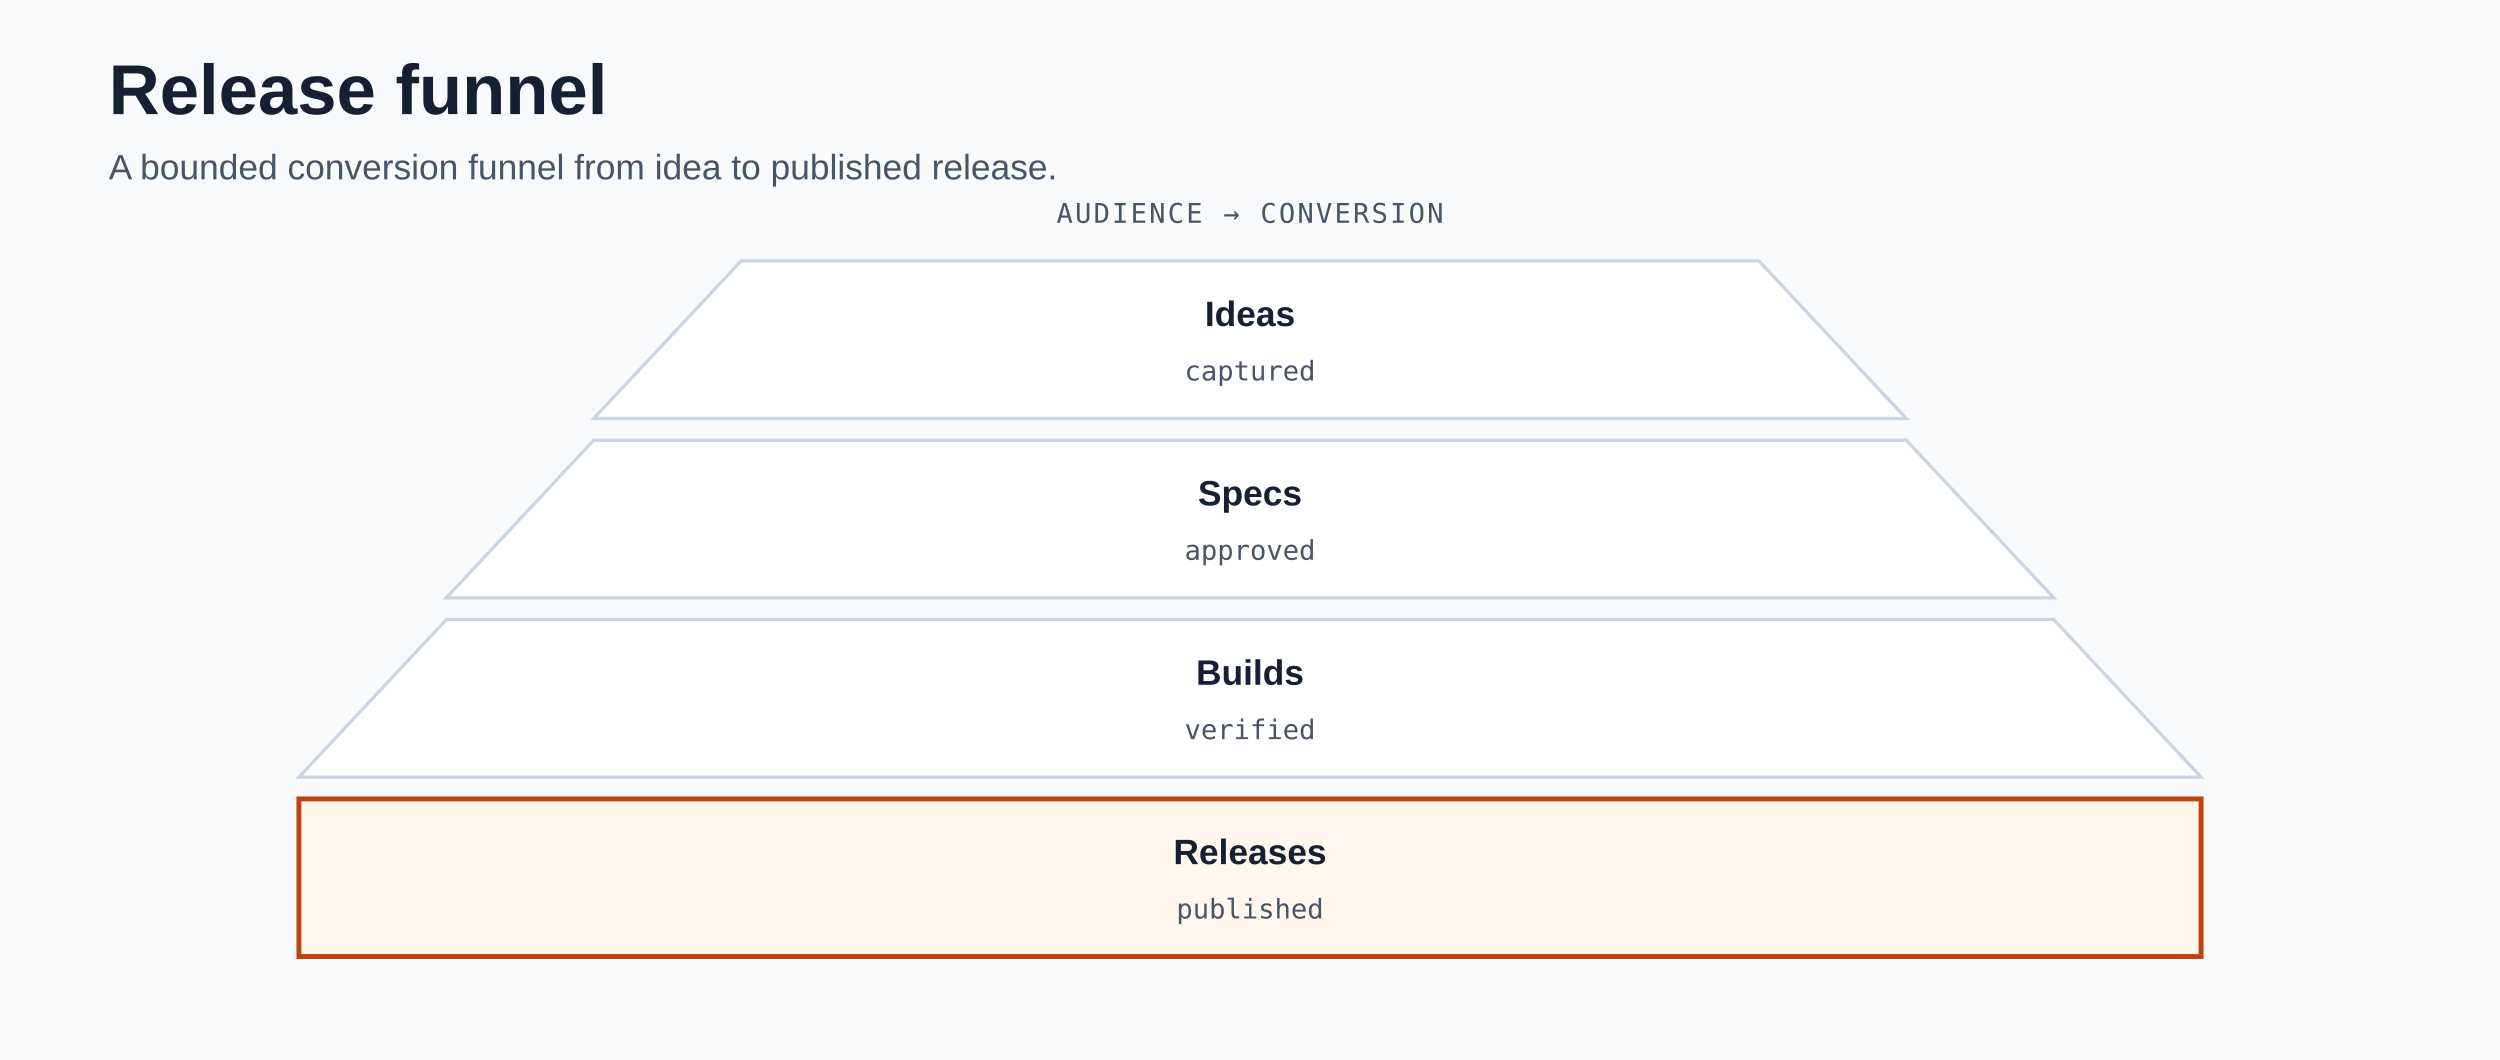
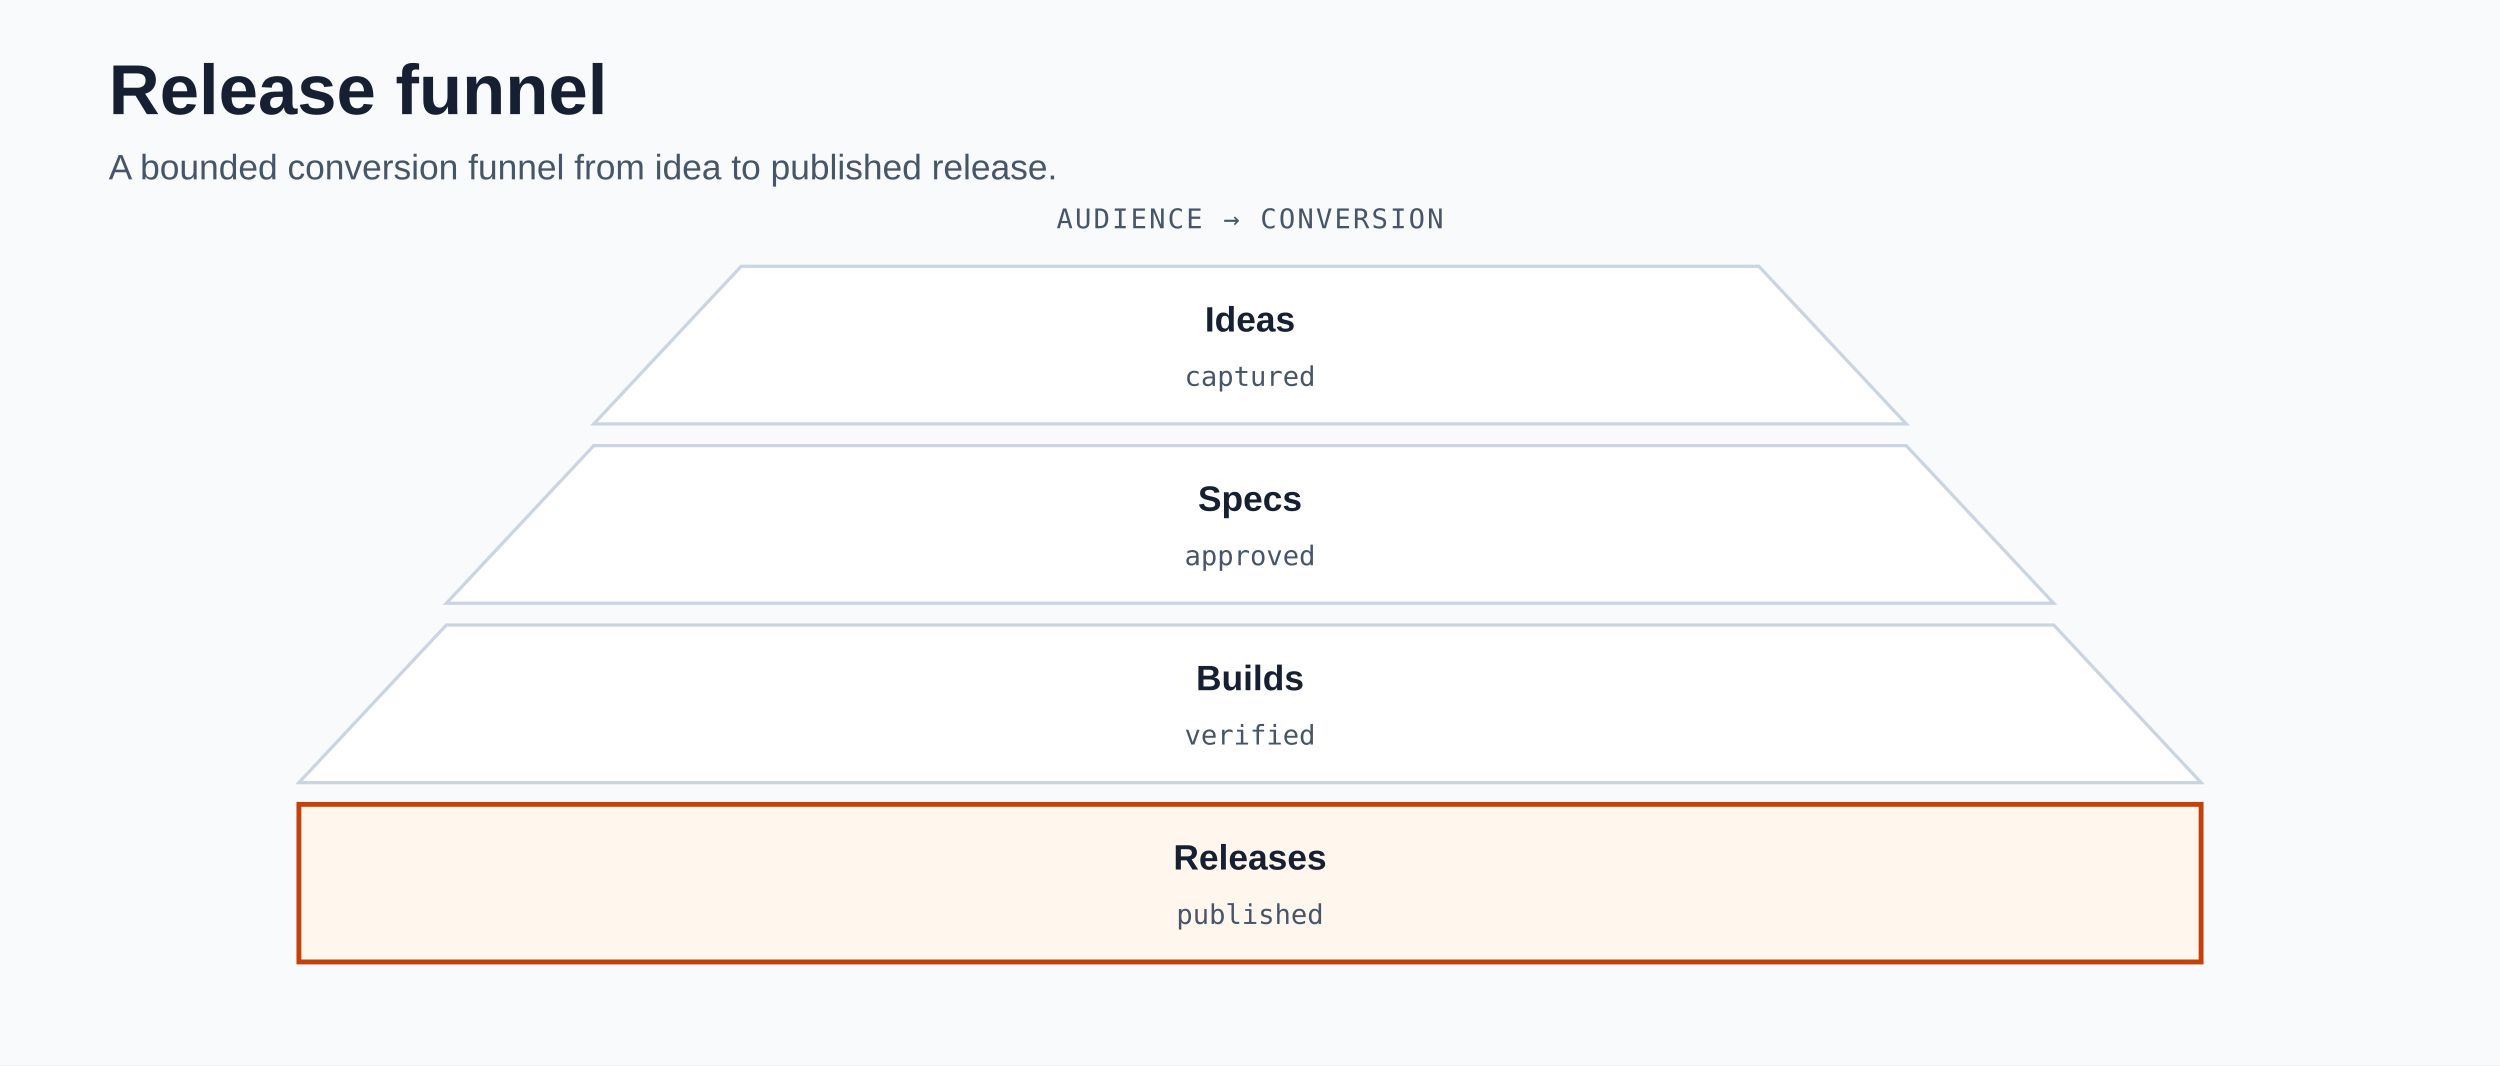
- <svg xmlns="http://www.w3.org/2000/svg" width="920" height="390" viewBox="0 0 920 390" role="img" aria-labelledby="notemd-gallery-ranked-funnel-release-title notemd-gallery-ranked-funnel-release-desc" data-notemd-renderer="notemd-reference-layouts@1.1.0" data-layout-safety="notemd-layout-safety@1.0.0">
+ <svg xmlns="http://www.w3.org/2000/svg" width="920" height="392" viewBox="0 0 920 392" role="img" aria-labelledby="notemd-gallery-ranked-funnel-release-title notemd-gallery-ranked-funnel-release-desc" data-notemd-renderer="notemd-reference-layouts@1.1.0" data-layout-safety="notemd-layout-safety@1.0.0">
  <style>
        .ref-canvas { fill: #f8fafc; }
        .ref-title { fill: #172033; font: 700 26px "Segoe UI", Arial, sans-serif; }
        .ref-summary { fill: #475569; font: 13px "Segoe UI", Arial, sans-serif; }
        .ref-zone { fill: #ffffff; stroke: #cbd5e1; stroke-width: 1; }
        .ref-zone-label { fill: #475569; font: 700 10px "Segoe UI", Arial, sans-serif; letter-spacing: 1.5px; }
        .ref-node { fill: #ffffff; stroke: #cbd5e1; stroke-width: 1.2; }
        .ref-node.focal { fill: #fff7ed; stroke: #c2410c; stroke-width: 1.8; }
        .ref-node.external { stroke-dasharray: 5 4; }
        .ref-node-label { fill: #172033; font: 600 13px "Segoe UI", Arial, sans-serif; }
        .ref-header-label { fill: #ffffff; font: 600 11px "Segoe UI", Arial, sans-serif; }
        .ref-node-sub { fill: #475569; font: 10px Consolas, monospace; }
        .ref-hub-label { fill: #f8fafc; font: 600 13px "Segoe UI", Arial, sans-serif; }
        .ref-hub-sub { fill: #e2e8f0; font: 10px Consolas, monospace; }
        .ref-edge { fill: none; stroke: #475569; stroke-width: 1.5; }
        .ref-edge.accent { stroke: #c2410c; stroke-width: 2; marker-end: url(#notemd-reference-arrow-accent); }
        .ref-edge.link { stroke: #1d4ed8; marker-end: url(#notemd-reference-arrow-link); }
        .ref-edge.trigger { stroke-dasharray: 5 4; }
        .ref-edge.dashed { stroke-dasharray: 5 4; }
        .ref-edge-label { fill: #475569; font: 10px Consolas, monospace; paint-order: stroke; stroke: #f8fafc; stroke-width: 5px; }
        .ref-axis { stroke: #cbd5e1; stroke-width: 1; }
        .ref-axis-label { fill: #475569; font: 10px Consolas, monospace; }
        .ref-chip { fill: #e2e8f0; stroke: #cbd5e1; stroke-width: .7; }
        .ref-chip-text { fill: #172033; font: 700 8px Consolas, monospace; }
        .ref-focal-fill { fill: #fff7ed; stroke: #c2410c; stroke-width: 1.8; }
        .ref-caption { fill: #475569; font: 10px Consolas, monospace; letter-spacing: .8px; }
    </style>
  <defs>
    <marker id="notemd-reference-arrow" markerWidth="8" markerHeight="8" refX="7" refY="4" orient="auto">
      <path d="M0 0 L8 4 L0 8 Z" fill="#475569" />
    </marker>
    <marker id="notemd-reference-arrow-accent" markerWidth="8" markerHeight="8" refX="7" refY="4" orient="auto">
      <path d="M0 0 L8 4 L0 8 Z" fill="#c2410c" />
    </marker>
    <marker id="notemd-reference-arrow-link" markerWidth="8" markerHeight="8" refX="7" refY="4" orient="auto">
      <path d="M0 0 L8 4 L0 8 Z" fill="#1d4ed8" />
    </marker>
  </defs>
-   <rect class="ref-canvas" x="0" y="0" width="920" height="390" />
+   <rect class="ref-canvas" x="0" y="0" width="920" height="392" />
  <text x="40" y="42" text-anchor="start" class="ref-title" data-layout-safety="notemd-layout-safety@1.0.0">
    <tspan x="40" dy="0">Release funnel</tspan>
  </text>
  <text x="40" y="66" text-anchor="start" class="ref-summary" data-layout-safety="notemd-layout-safety@1.0.0">
    <tspan x="40" dy="0">A bounded conversion funnel from idea to published release.</tspan>
  </text>
-   <text class="ref-caption" x="460" y="82" text-anchor="middle">AUDIENCE → CONVERSION</text>
+   <text class="ref-caption" x="460" y="84" text-anchor="middle">AUDIENCE → CONVERSION</text>
  <g id="reference-segment-ideas">
-     <polygon class="ref-node" points="272.75,96 647.25,96 701.5,154 218.5,154" />
-     <text x="460" y="120" text-anchor="middle" class="ref-node-label" data-layout-safety="notemd-layout-safety@1.0.0">
+     <polygon class="ref-node" points="272.75,98 647.25,98 701.5,156 218.5,156" />
+     <text x="460" y="122" text-anchor="middle" class="ref-node-label" data-layout-safety="notemd-layout-safety@1.0.0">
      <tspan x="460" dy="0">Ideas</tspan>
    </text>
-     <text x="460" y="140" text-anchor="middle" class="ref-node-sub" data-layout-safety="notemd-layout-safety@1.0.0">
+     <text x="460" y="142" text-anchor="middle" class="ref-node-sub" data-layout-safety="notemd-layout-safety@1.0.0">
      <tspan x="460" dy="0">captured</tspan>
    </text>
  </g>
  <g id="reference-segment-specs">
-     <polygon class="ref-node" points="218.5,162 701.5,162 755.75,220 164.25,220" />
-     <text x="460" y="186" text-anchor="middle" class="ref-node-label" data-layout-safety="notemd-layout-safety@1.0.0">
+     <polygon class="ref-node" points="218.5,164 701.5,164 755.75,222 164.25,222" />
+     <text x="460" y="188" text-anchor="middle" class="ref-node-label" data-layout-safety="notemd-layout-safety@1.0.0">
      <tspan x="460" dy="0">Specs</tspan>
    </text>
-     <text x="460" y="206" text-anchor="middle" class="ref-node-sub" data-layout-safety="notemd-layout-safety@1.0.0">
+     <text x="460" y="208" text-anchor="middle" class="ref-node-sub" data-layout-safety="notemd-layout-safety@1.0.0">
      <tspan x="460" dy="0">approved</tspan>
    </text>
  </g>
  <g id="reference-segment-builds">
-     <polygon class="ref-node" points="164.25,228 755.75,228 810,286 110,286" />
-     <text x="460" y="252" text-anchor="middle" class="ref-node-label" data-layout-safety="notemd-layout-safety@1.0.0">
+     <polygon class="ref-node" points="164.25,230 755.75,230 810,288 110,288" />
+     <text x="460" y="254" text-anchor="middle" class="ref-node-label" data-layout-safety="notemd-layout-safety@1.0.0">
      <tspan x="460" dy="0">Builds</tspan>
    </text>
-     <text x="460" y="272" text-anchor="middle" class="ref-node-sub" data-layout-safety="notemd-layout-safety@1.0.0">
+     <text x="460" y="274" text-anchor="middle" class="ref-node-sub" data-layout-safety="notemd-layout-safety@1.0.0">
      <tspan x="460" dy="0">verified</tspan>
    </text>
  </g>
  <g id="reference-segment-releases">
-     <polygon class="ref-focal-fill" points="110,294 810,294 810,352 110,352" />
-     <text x="460" y="318" text-anchor="middle" class="ref-node-label" data-layout-safety="notemd-layout-safety@1.0.0">
+     <polygon class="ref-focal-fill" points="110,296 810,296 810,354 110,354" />
+     <text x="460" y="320" text-anchor="middle" class="ref-node-label" data-layout-safety="notemd-layout-safety@1.0.0">
      <tspan x="460" dy="0">Releases</tspan>
    </text>
-     <text x="460" y="338" text-anchor="middle" class="ref-node-sub" data-layout-safety="notemd-layout-safety@1.0.0">
+     <text x="460" y="340" text-anchor="middle" class="ref-node-sub" data-layout-safety="notemd-layout-safety@1.0.0">
      <tspan x="460" dy="0">published</tspan>
    </text>
  </g>
</svg>
